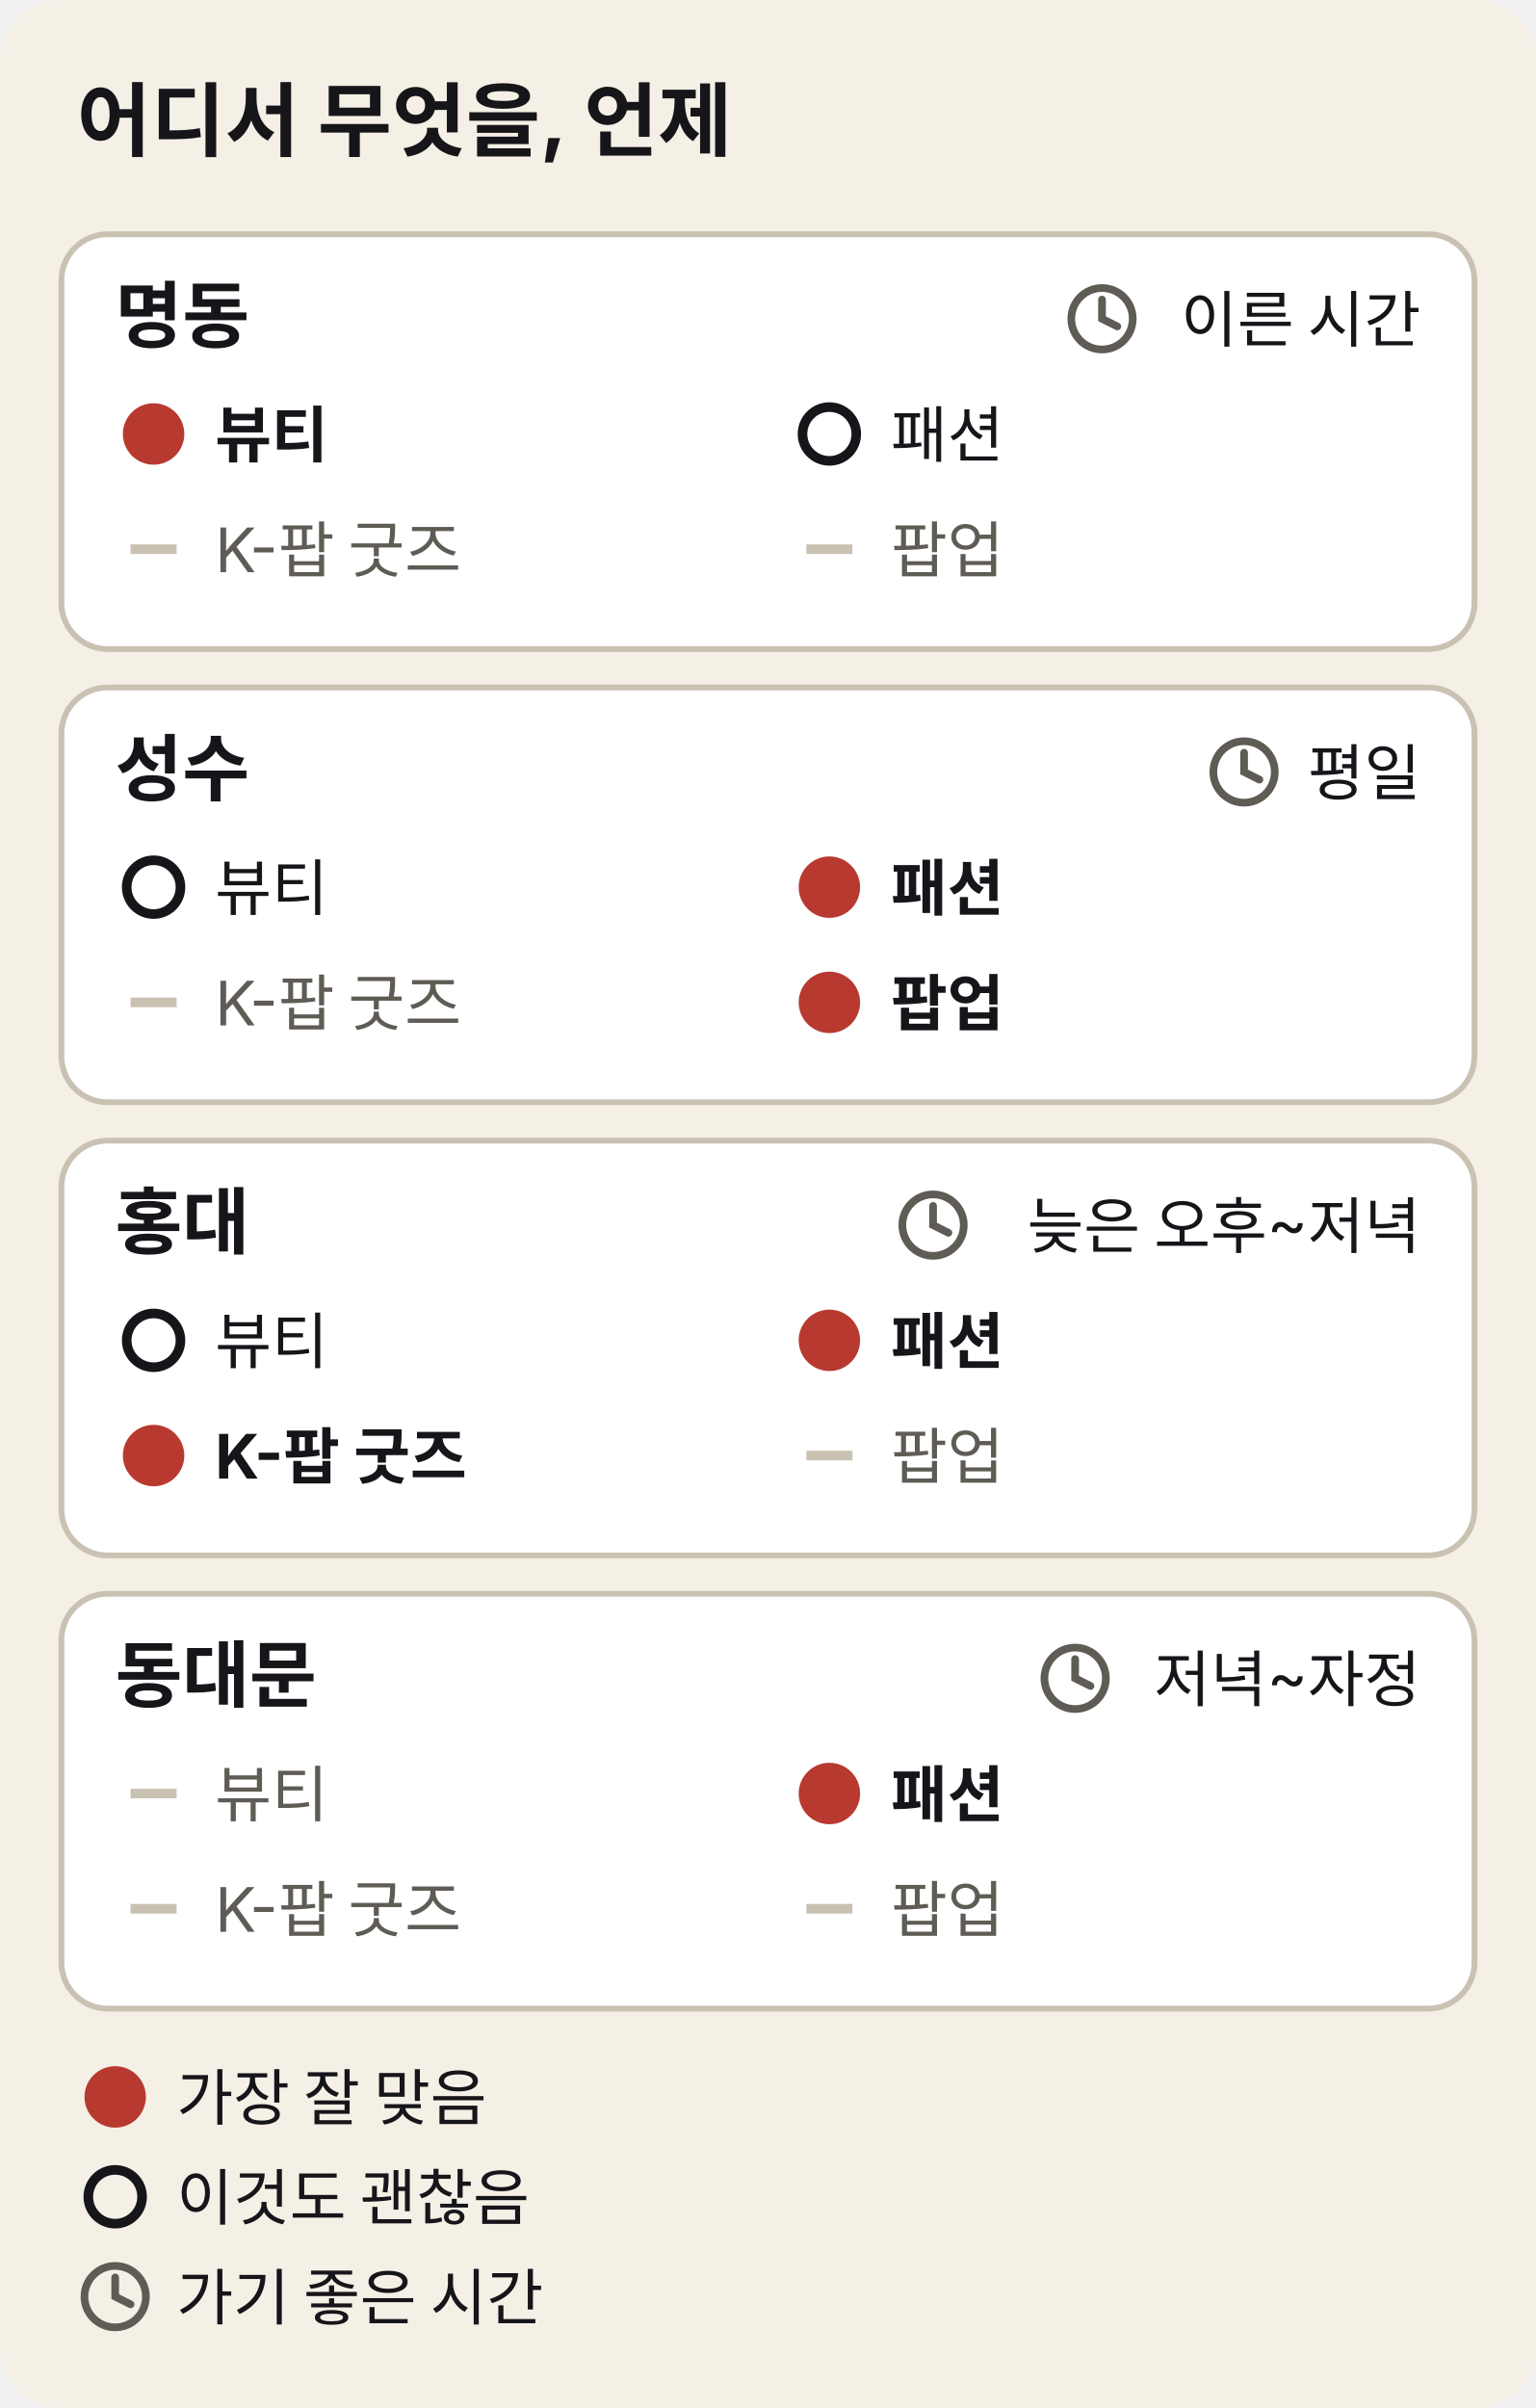
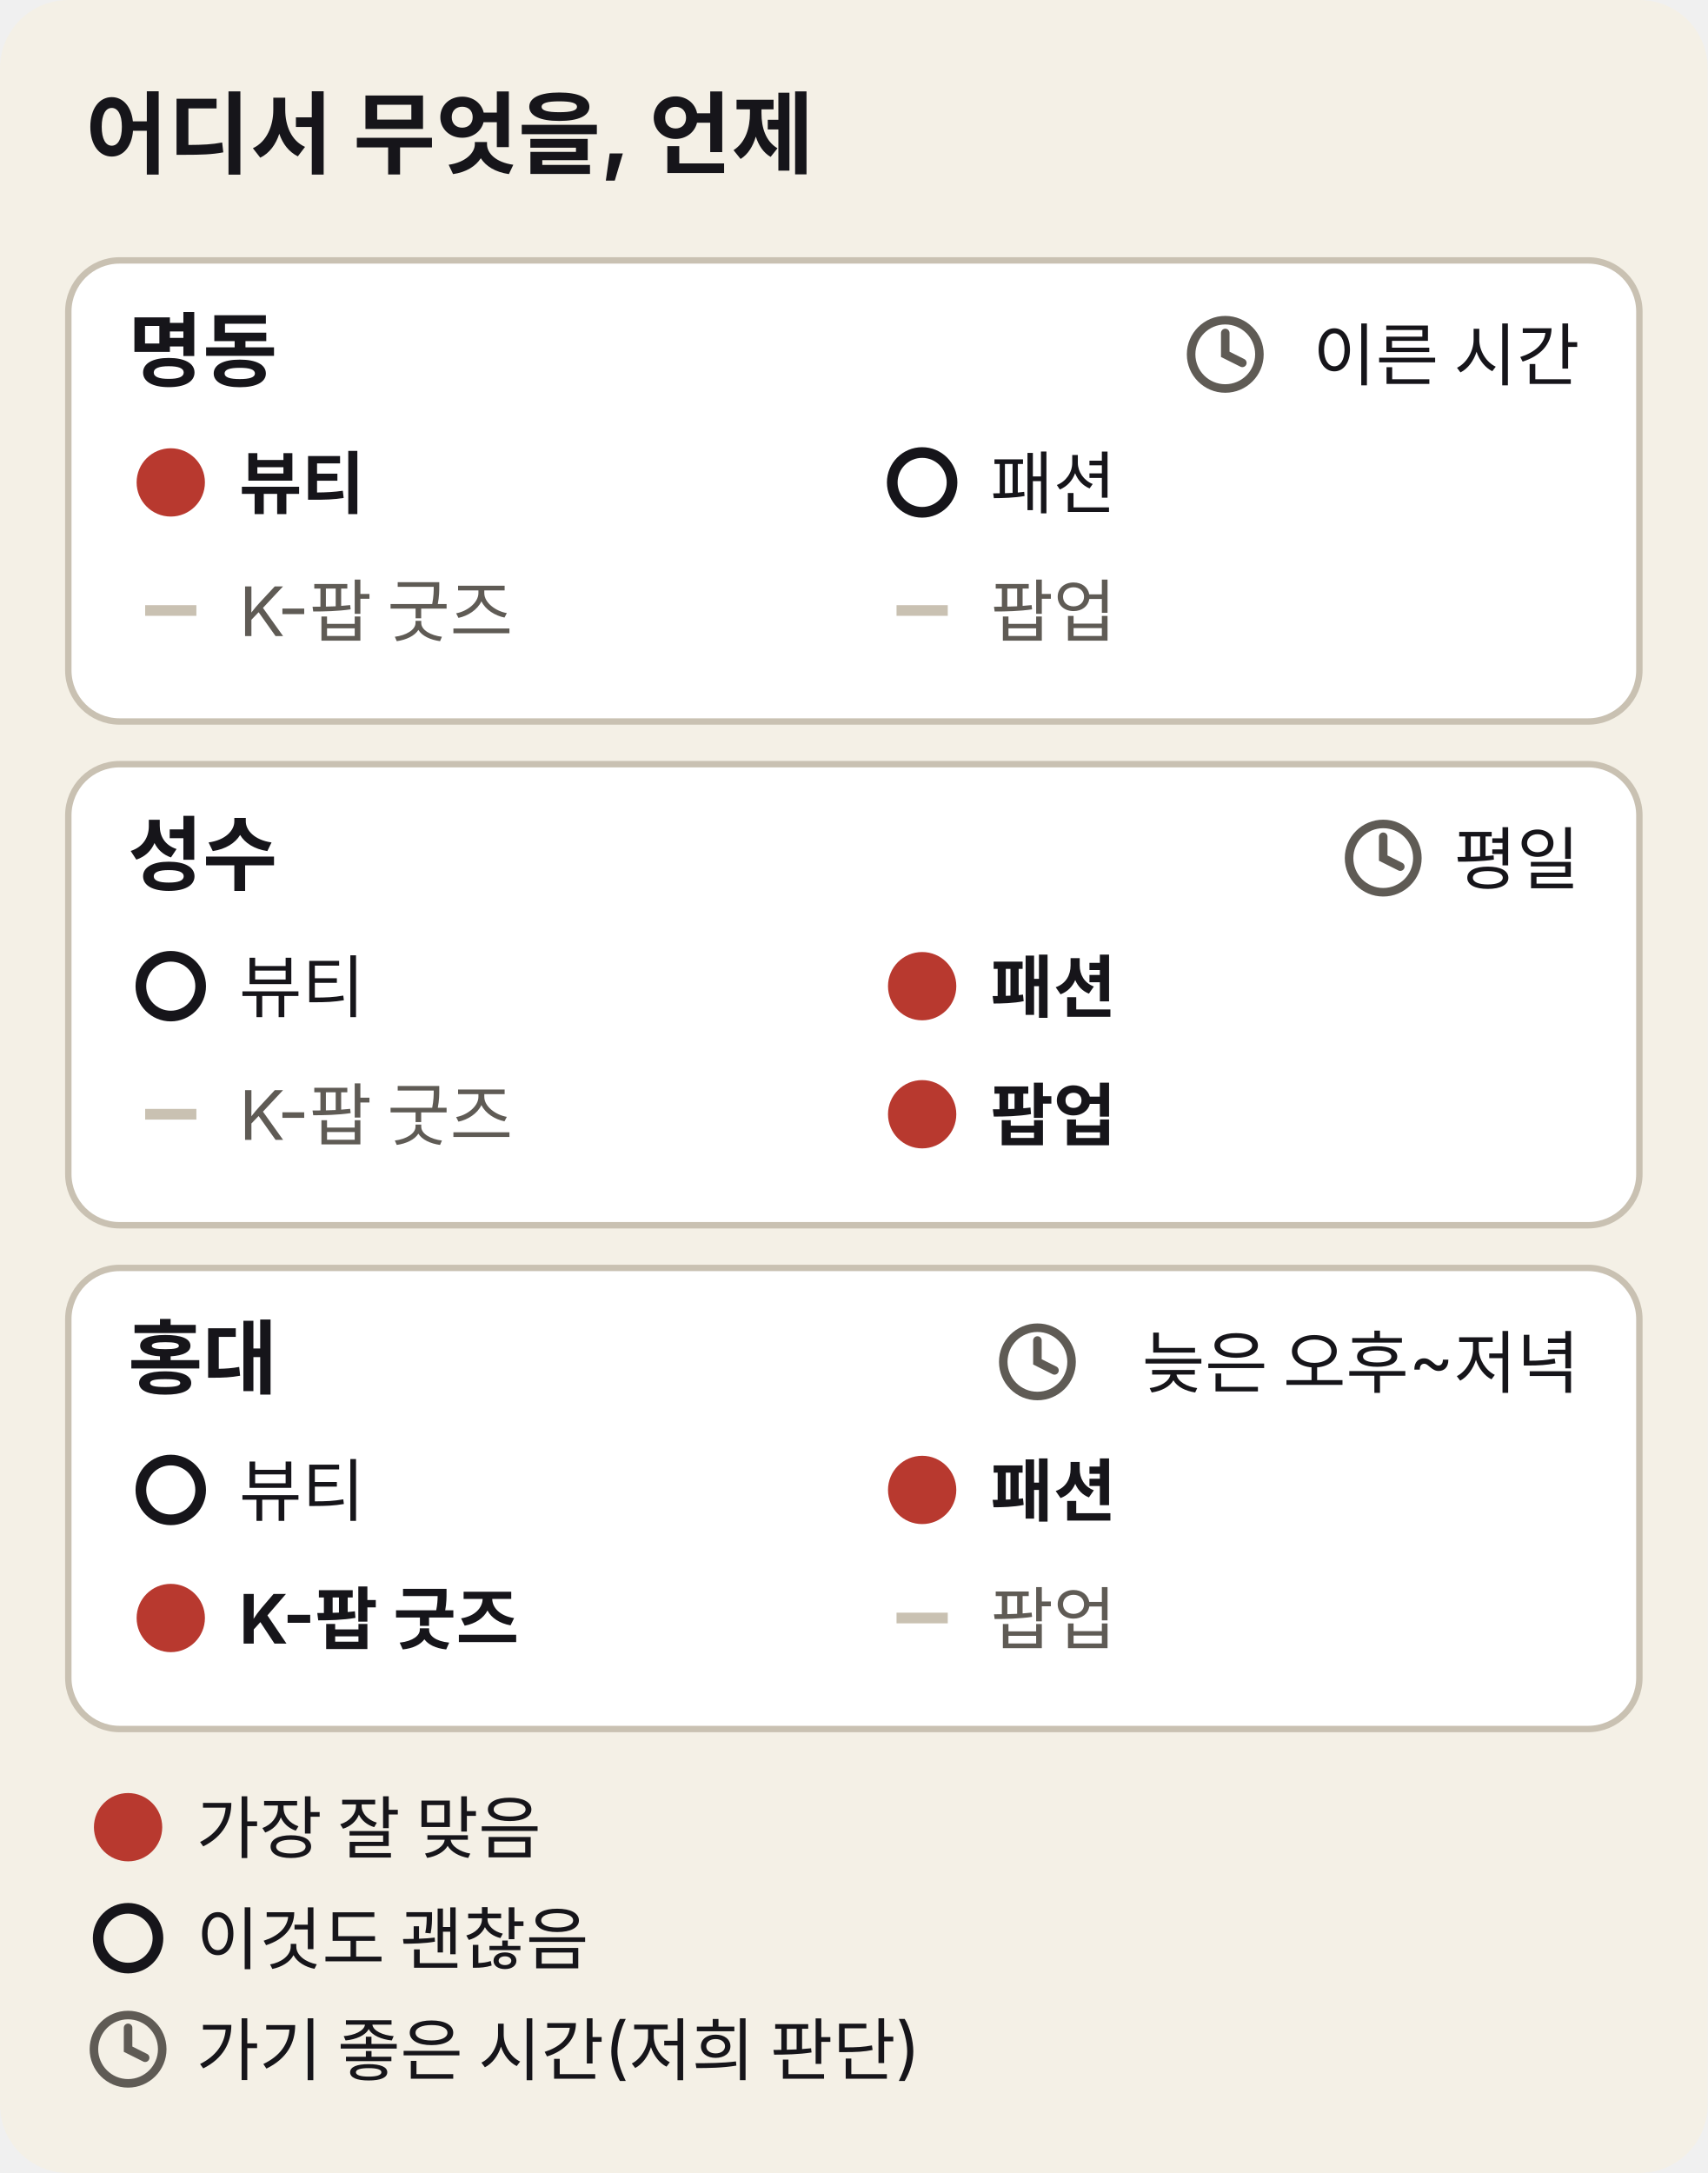
- <svg xmlns="http://www.w3.org/2000/svg" viewBox="0 0 400 627" role="img" aria-label="어디서 무엇을, 언제" font-family="system-ui, -apple-system, &quot;Noto Sans KR&quot;, &quot;Noto Sans JP&quot;, &quot;Noto Sans TC&quot;, sans-serif">
-   <rect width="400" height="627" rx="16" fill="#f4f0e6" />
+ <svg xmlns="http://www.w3.org/2000/svg" viewBox="0 0 400 509" role="img" aria-label="어디서 무엇을, 언제" font-family="system-ui, -apple-system, &quot;Noto Sans KR&quot;, &quot;Noto Sans JP&quot;, &quot;Noto Sans TC&quot;, sans-serif">
+   <rect width="400" height="509" rx="16" fill="#f4f0e6" />
  <defs>
    <marker id="ah" viewBox="0 0 10 10" refX="9" refY="5" markerWidth="7" markerHeight="7" orient="auto-start-reverse">
      <path d="M0,0 L10,5 L0,10 z" fill="#16151a" />
    </marker>
  </defs>
  <text x="20" y="39" font-size="21" fill="#16151a" font-weight="bold" text-anchor="start">어디서 무엇을, 언제</text>
  <rect x="16" y="61" width="368" height="108" rx="12" fill="#ffffff" stroke="#c9c1b2" stroke-width="1.5" />
  <text x="30" y="89" font-size="19" fill="#16151a" font-weight="bold" text-anchor="start">명동</text>
  <circle cx="287" cy="83" r="8" fill="none" stroke="#5f5b55" stroke-width="2" />
  <path d="M287,78 L287,83 L291,85" fill="none" stroke="#5f5b55" stroke-width="2" stroke-linecap="round" />
  <text x="370" y="89" font-size="16" fill="#16151a" text-anchor="end">이른 시간</text>
  <circle cx="40" cy="113" r="8" fill="#b8392f" />
  <text x="56" y="119" font-size="16" fill="#16151a" font-weight="bold" text-anchor="start">뷰티</text>
  <circle cx="216" cy="113" r="7" fill="none" stroke="#16151a" stroke-width="2.5" />
  <text x="232" y="119" font-size="16" fill="#16151a" text-anchor="start">패션</text>
  <line x1="34" y1="143" x2="46" y2="143" stroke="#c9c1b2" stroke-width="2.5" />
  <text x="56" y="149" font-size="16" fill="#5f5b55" text-anchor="start">K-팝 굿즈</text>
  <line x1="210" y1="143" x2="222" y2="143" stroke="#c9c1b2" stroke-width="2.5" />
  <text x="232" y="149" font-size="16" fill="#5f5b55" text-anchor="start">팝업</text>
  <rect x="16" y="179" width="368" height="108" rx="12" fill="#ffffff" stroke="#c9c1b2" stroke-width="1.5" />
  <text x="30" y="207" font-size="19" fill="#16151a" font-weight="bold" text-anchor="start">성수</text>
  <circle cx="324" cy="201" r="8" fill="none" stroke="#5f5b55" stroke-width="2" />
  <path d="M324,196 L324,201 L328,203" fill="none" stroke="#5f5b55" stroke-width="2" stroke-linecap="round" />
  <text x="370" y="207" font-size="16" fill="#16151a" text-anchor="end">평일</text>
  <circle cx="40" cy="231" r="7" fill="none" stroke="#16151a" stroke-width="2.5" />
  <text x="56" y="237" font-size="16" fill="#16151a" text-anchor="start">뷰티</text>
  <circle cx="216" cy="231" r="8" fill="#b8392f" />
  <text x="232" y="237" font-size="16" fill="#16151a" font-weight="bold" text-anchor="start">패션</text>
  <line x1="34" y1="261" x2="46" y2="261" stroke="#c9c1b2" stroke-width="2.5" />
  <text x="56" y="267" font-size="16" fill="#5f5b55" text-anchor="start">K-팝 굿즈</text>
  <circle cx="216" cy="261" r="8" fill="#b8392f" />
  <text x="232" y="267" font-size="16" fill="#16151a" font-weight="bold" text-anchor="start">팝업</text>
  <rect x="16" y="297" width="368" height="108" rx="12" fill="#ffffff" stroke="#c9c1b2" stroke-width="1.5" />
  <text x="30" y="325" font-size="19" fill="#16151a" font-weight="bold" text-anchor="start">홍대</text>
  <circle cx="243" cy="319" r="8" fill="none" stroke="#5f5b55" stroke-width="2" />
  <path d="M243,314 L243,319 L247,321" fill="none" stroke="#5f5b55" stroke-width="2" stroke-linecap="round" />
  <text x="370" y="325" font-size="16" fill="#16151a" text-anchor="end">늦은 오후~저녁</text>
  <circle cx="40" cy="349" r="7" fill="none" stroke="#16151a" stroke-width="2.5" />
  <text x="56" y="355" font-size="16" fill="#16151a" text-anchor="start">뷰티</text>
  <circle cx="216" cy="349" r="8" fill="#b8392f" />
  <text x="232" y="355" font-size="16" fill="#16151a" font-weight="bold" text-anchor="start">패션</text>
  <circle cx="40" cy="379" r="8" fill="#b8392f" />
  <text x="56" y="385" font-size="16" fill="#16151a" font-weight="bold" text-anchor="start">K-팝 굿즈</text>
  <line x1="210" y1="379" x2="222" y2="379" stroke="#c9c1b2" stroke-width="2.5" />
  <text x="232" y="385" font-size="16" fill="#5f5b55" text-anchor="start">팝업</text>
-   <rect x="16" y="415" width="368" height="108" rx="12" fill="#ffffff" stroke="#c9c1b2" stroke-width="1.5" />
-   <text x="30" y="443" font-size="19" fill="#16151a" font-weight="bold" text-anchor="start">동대문</text>
-   <circle cx="280" cy="437" r="8" fill="none" stroke="#5f5b55" stroke-width="2" />
-   <path d="M280,432 L280,437 L284,439" fill="none" stroke="#5f5b55" stroke-width="2" stroke-linecap="round" />
-   <text x="370" y="443" font-size="16" fill="#16151a" text-anchor="end">저녁~자정</text>
-   <line x1="34" y1="467" x2="46" y2="467" stroke="#c9c1b2" stroke-width="2.5" />
-   <text x="56" y="473" font-size="16" fill="#5f5b55" text-anchor="start">뷰티</text>
-   <circle cx="216" cy="467" r="8" fill="#b8392f" />
-   <text x="232" y="473" font-size="16" fill="#16151a" font-weight="bold" text-anchor="start">패션</text>
-   <line x1="34" y1="497" x2="46" y2="497" stroke="#c9c1b2" stroke-width="2.5" />
-   <text x="56" y="503" font-size="16" fill="#5f5b55" text-anchor="start">K-팝 굿즈</text>
-   <line x1="210" y1="497" x2="222" y2="497" stroke="#c9c1b2" stroke-width="2.5" />
-   <text x="232" y="503" font-size="16" fill="#5f5b55" text-anchor="start">팝업</text>
-   <circle cx="30" cy="546" r="8" fill="#b8392f" />
-   <text x="46" y="552" font-size="16" fill="#16151a" text-anchor="start">가장 잘 맞음</text>
-   <circle cx="30" cy="572" r="7" fill="none" stroke="#16151a" stroke-width="2.5" />
-   <text x="46" y="578" font-size="16" fill="#16151a" text-anchor="start">이것도 괜찮음</text>
-   <circle cx="30" cy="598" r="8" fill="none" stroke="#5f5b55" stroke-width="2" />
-   <path d="M30,593 L30,598 L34,600" fill="none" stroke="#5f5b55" stroke-width="2" stroke-linecap="round" />
-   <text x="46" y="604" font-size="16" fill="#16151a" text-anchor="start">가기 좋은 시간</text>
+   <circle cx="30" cy="428" r="8" fill="#b8392f" />
+   <text x="46" y="434" font-size="16" fill="#16151a" text-anchor="start">가장 잘 맞음</text>
+   <circle cx="30" cy="454" r="7" fill="none" stroke="#16151a" stroke-width="2.5" />
+   <text x="46" y="460" font-size="16" fill="#16151a" text-anchor="start">이것도 괜찮음</text>
+   <circle cx="30" cy="480" r="8" fill="none" stroke="#5f5b55" stroke-width="2" />
+   <path d="M30,475 L30,480 L34,482" fill="none" stroke="#5f5b55" stroke-width="2" stroke-linecap="round" />
+   <text x="46" y="486" font-size="16" fill="#16151a" text-anchor="start">가기 좋은 시간(저희 판단)</text>
</svg>
